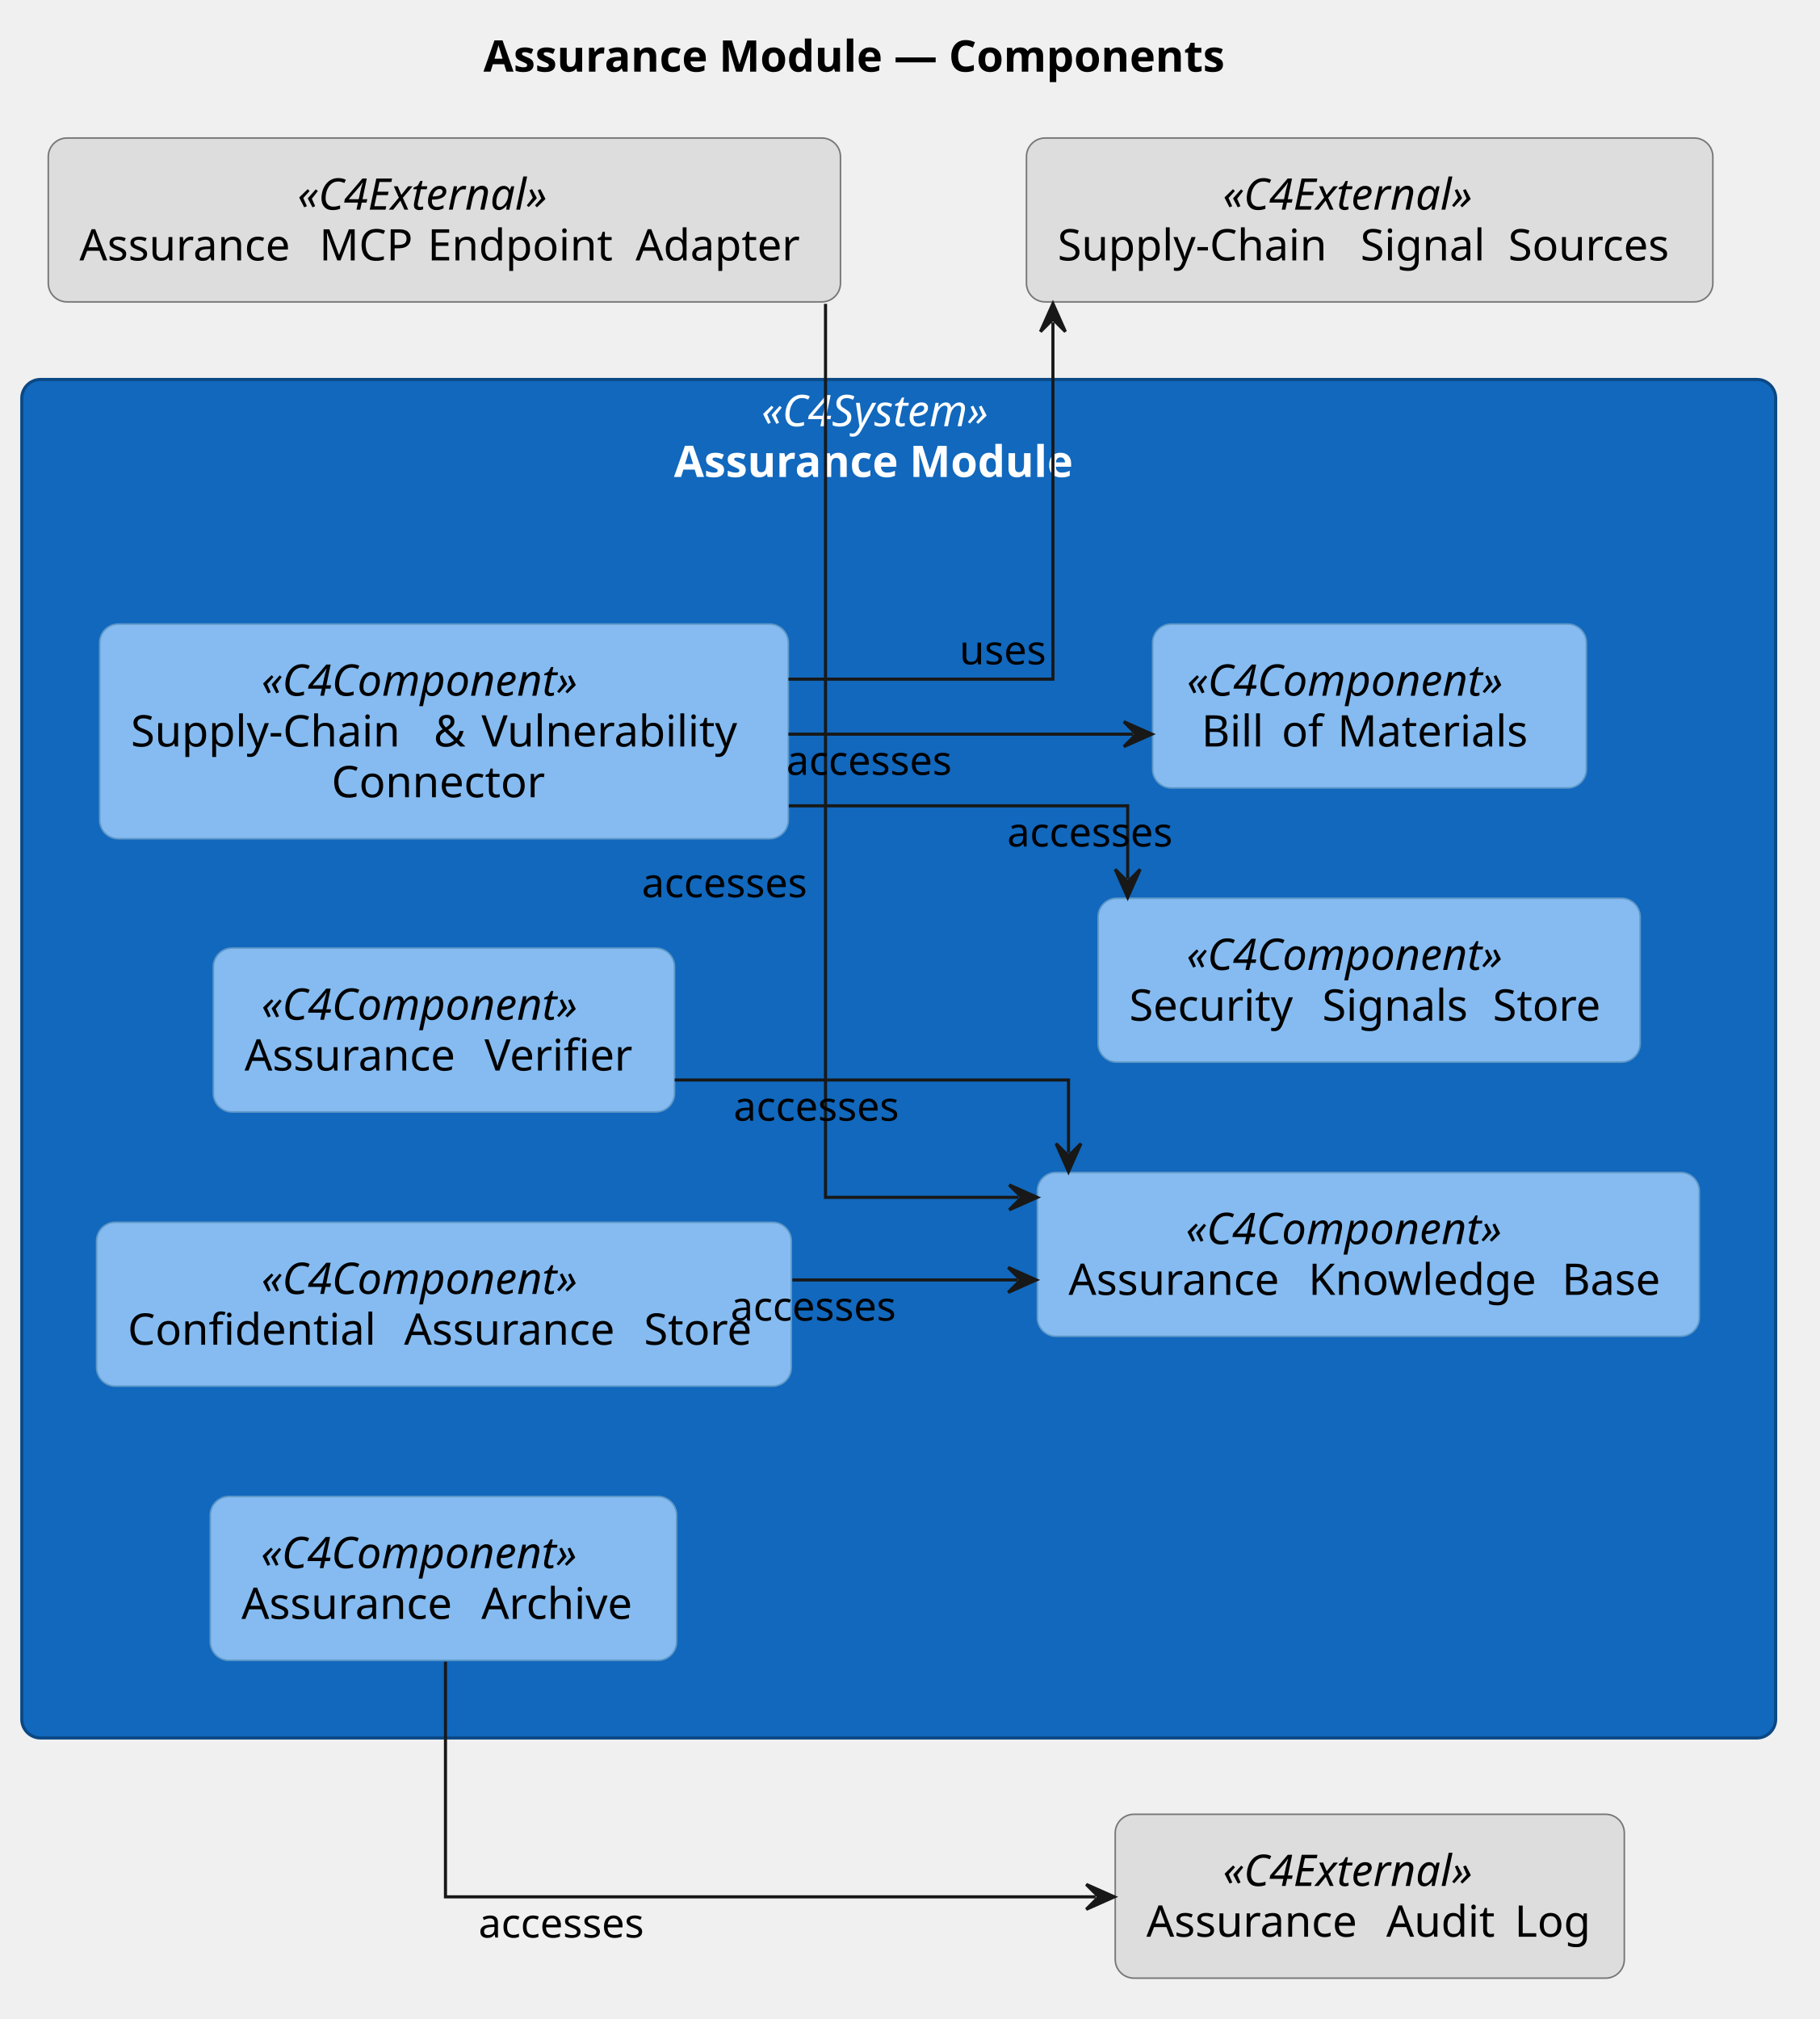
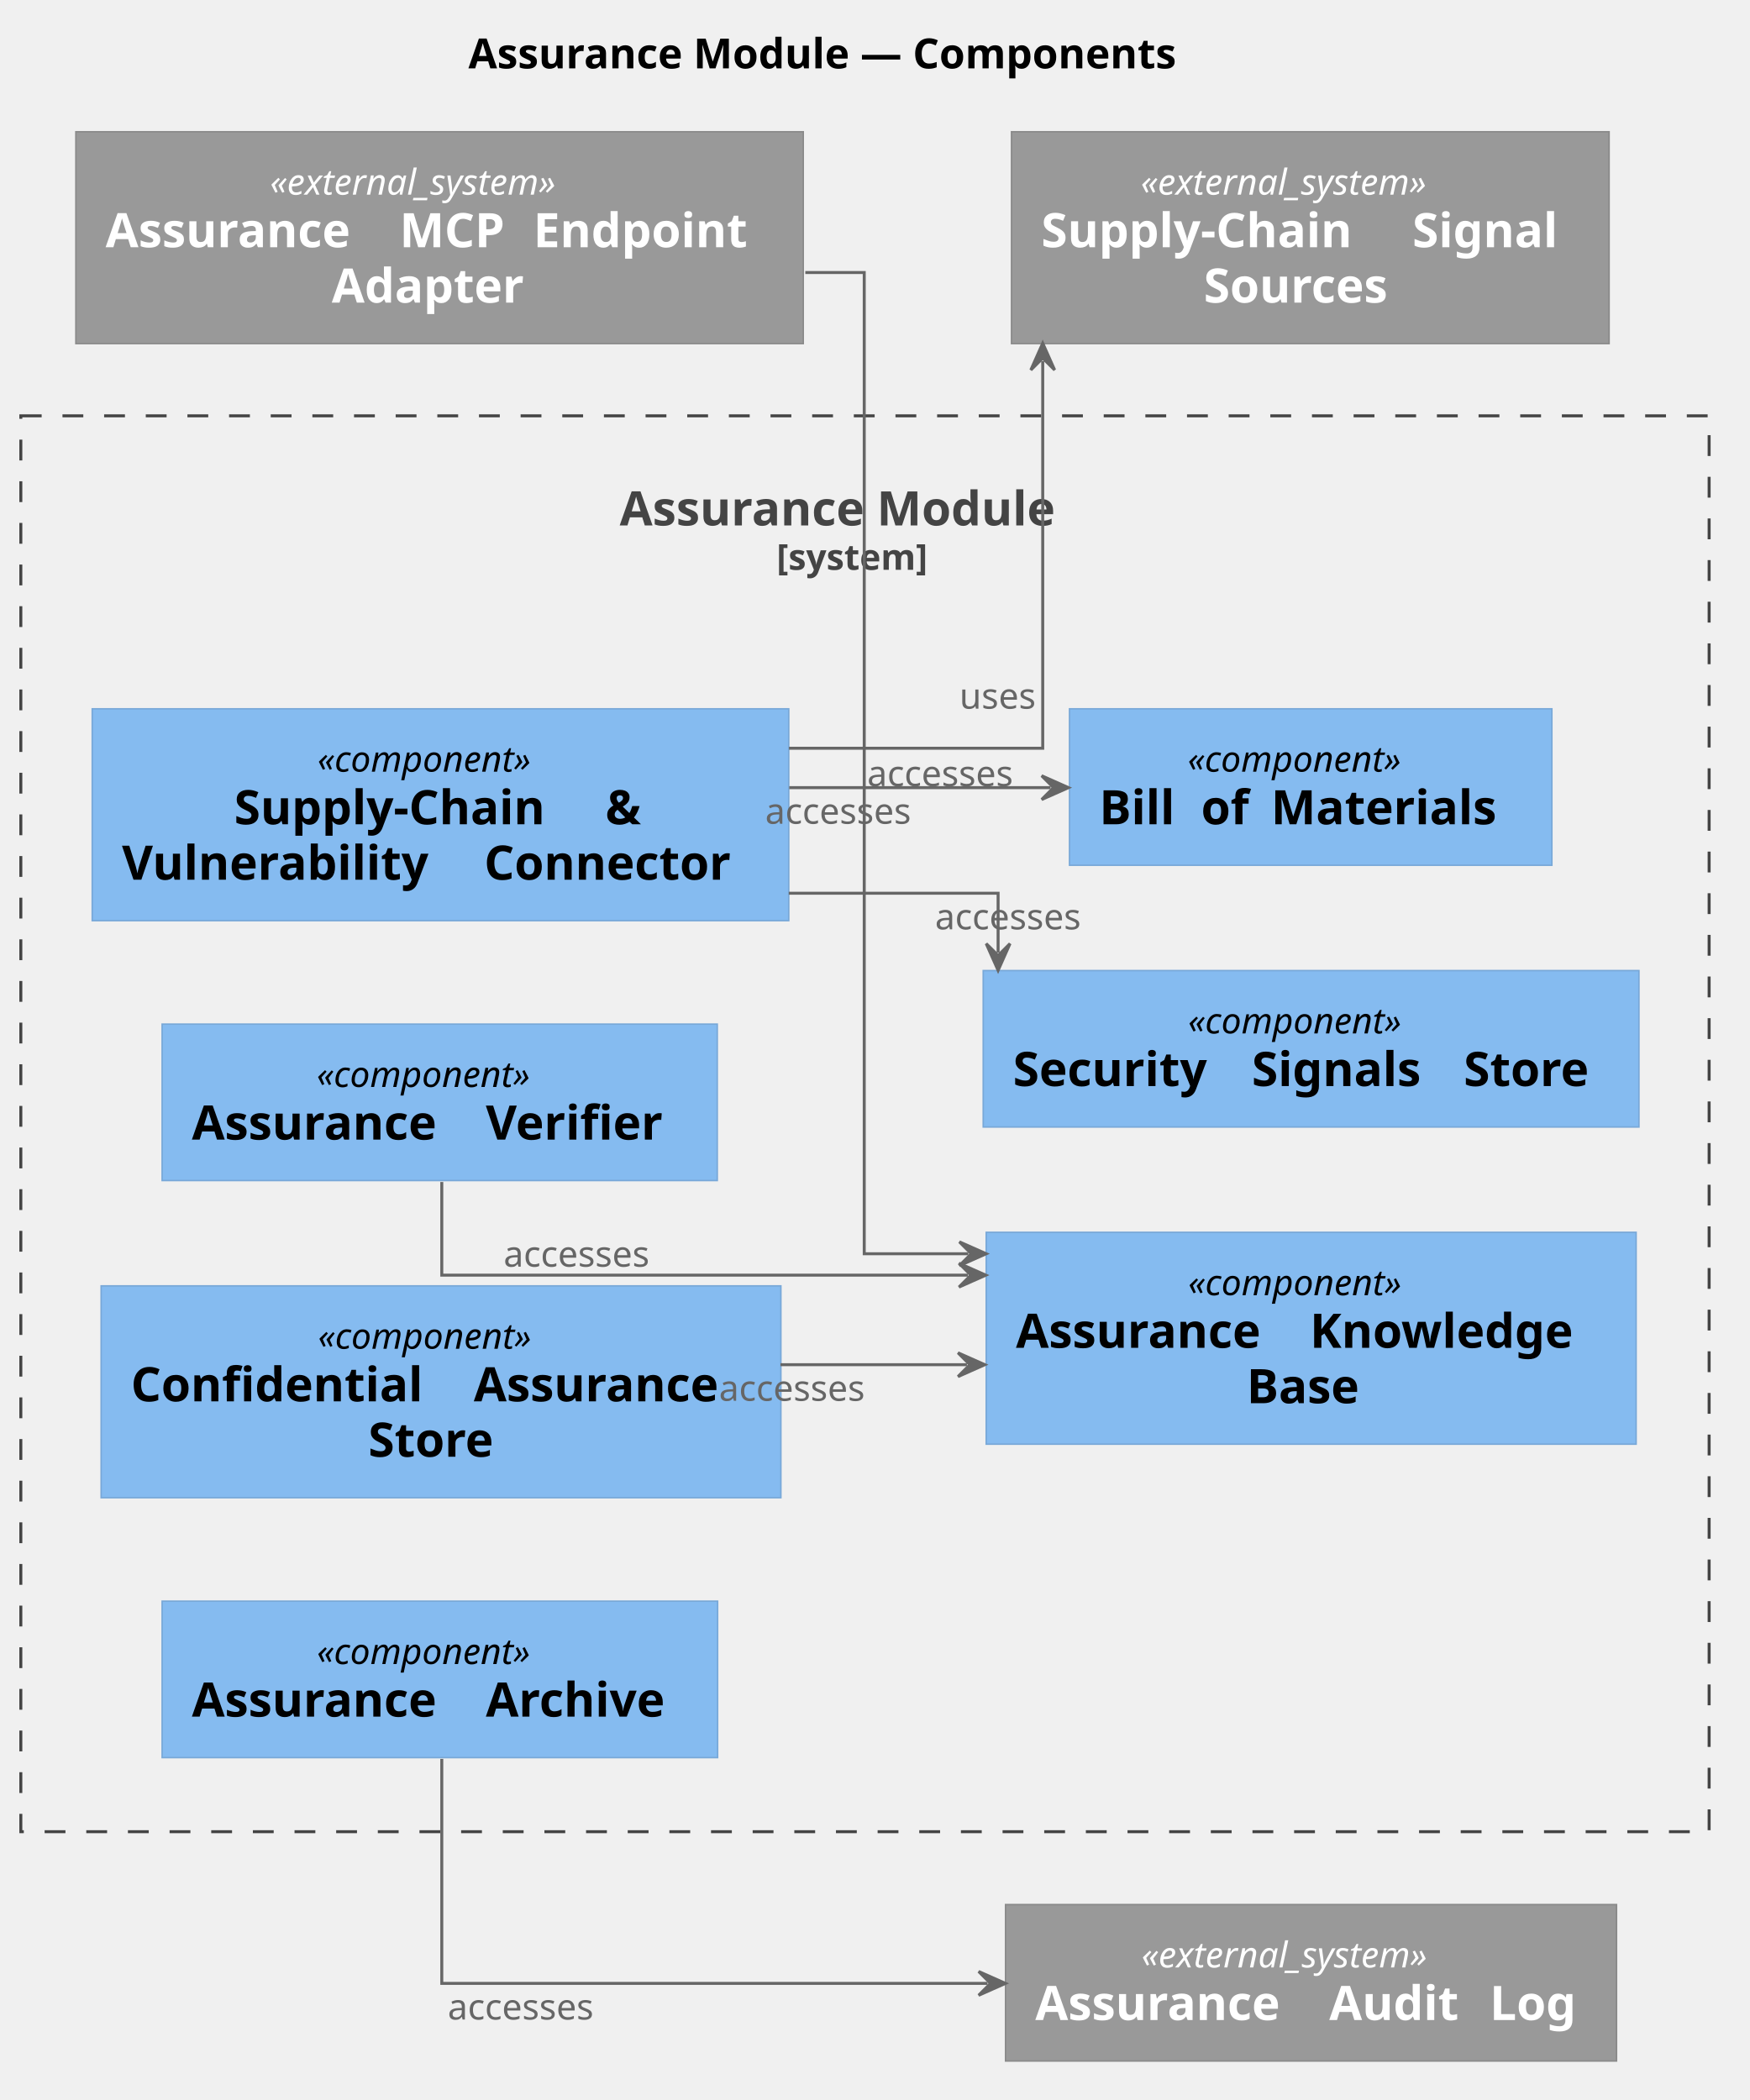
- <svg xmlns="http://www.w3.org/2000/svg" contentStyleType="text/css" data-diagram-type="DESCRIPTION" height="648px" preserveAspectRatio="none" style="width:584px;height:648px;background:#FFFFFF;" version="1.1" viewBox="0 0 584 648" width="584px" zoomAndPan="magnify">
+ <svg xmlns="http://www.w3.org/2000/svg" contentStyleType="text/css" data-diagram-type="DESCRIPTION" height="706px" preserveAspectRatio="none" style="width:588px;height:706px;background:#FFFFFF;" version="1.1" viewBox="0 0 588 706" width="588px" zoomAndPan="magnify">
  <defs />
  <g>
-     <g class="title" data-source-line="37">
-       <text fill="#000000" font-family="sans-serif" font-size="14" font-weight="700" lengthAdjust="spacing" textLength="266.608" x="155.196" y="22.995">Assurance Module — Components</text>
+     <g class="title" data-source-line="9">
+       <text fill="#000000" font-family="sans-serif" font-size="14" font-weight="700" lengthAdjust="spacing" textLength="266.608" x="157.446" y="22.995">Assurance Module — Components</text>
    </g>
-     <g class="cluster" data-qualified-name="GRP_rW_2nX" data-source-line="39" id="ent0002">
-       <rect fill="#1168BD" height="436" rx="6" ry="6" style="stroke:#0B4884;stroke-width:1;" width="563" x="7" y="121.797" />
-       <text fill="#FFFFFF" font-family="sans-serif" font-size="14" font-style="italic" lengthAdjust="spacing" textLength="88.17" x="244.415" y="136.792">«C4System»</text>
-       <text fill="#FFFFFF" font-family="sans-serif" font-size="14" font-weight="700" lengthAdjust="spacing" textLength="144.286" x="216.357" y="153.089">Assurance Module</text>
+     <g class="cluster" data-qualified-name="GRP_rW_2nX" data-source-line="1666" id="ent0002">
+       <rect fill="none" height="476" style="stroke:#444444;stroke-width:1;stroke-dasharray:7,7;" width="567.5" x="7" y="139.797" />
+       <text fill="#444444" font-family="sans-serif" font-size="16" font-weight="700" lengthAdjust="spacing" textLength="164.898" x="208.301" y="176.648">Assurance Module</text>
+       <text fill="#444444" font-family="sans-serif" font-size="12" font-weight="700" lengthAdjust="spacing" textLength="59.455" x="261.022" y="191.56">[system]</text>
    </g>
-     <g class="entity" data-qualified-name="GRP_rW_2nX.APP_E0fzqZ" data-source-line="40" id="ent0003">
-       <rect fill="#85BBF0" height="52.594" rx="6" ry="6" style="stroke:#5E98C8;stroke-width:0.5;" width="223.02" x="31" y="392.297" />
-       <text fill="#000000" font-family="sans-serif" font-size="14" font-style="italic" lengthAdjust="spacing" textLength="117.243" x="83.889" y="415.292">«C4Component»</text>
-       <text fill="#000000" font-family="sans-serif" font-size="14" lengthAdjust="spacing" textLength="84.253" x="41" y="431.589">Confidential</text>
-       <text fill="#000000" font-family="sans-serif" font-size="14" lengthAdjust="spacing" textLength="4.45" x="125.253" y="431.589"> </text>
-       <text fill="#000000" font-family="sans-serif" font-size="14" lengthAdjust="spacing" textLength="72.557" x="129.703" y="431.589">Assurance</text>
-       <text fill="#000000" font-family="sans-serif" font-size="14" lengthAdjust="spacing" textLength="4.45" x="202.26" y="431.589"> </text>
-       <text fill="#000000" font-family="sans-serif" font-size="14" lengthAdjust="spacing" textLength="37.31" x="206.71" y="431.589">Store</text>
+     <g class="entity" data-qualified-name="GRP_rW_2nX.APP_E0fzqZ" data-source-line="78" id="ent0003">
+       <rect fill="#85BBF0" height="71.219" style="stroke:#78A8D8;stroke-width:0.5;" width="228.484" x="34" y="432.297" />
+       <text fill="#000000" font-family="sans-serif" font-size="12" font-style="italic" lengthAdjust="spacing" textLength="82.699" x="106.893" y="453.435">«component»</text>
+       <text fill="#000000" font-family="sans-serif" font-size="16" font-weight="700" lengthAdjust="spacing" textLength="109.68" x="44" y="471.117">Confidential</text>
+       <text fill="#000000" font-family="sans-serif" font-size="16" font-weight="700" lengthAdjust="spacing" textLength="5.57" x="153.68" y="471.117"> </text>
+       <text fill="#000000" font-family="sans-serif" font-size="16" font-weight="700" lengthAdjust="spacing" textLength="93.234" x="159.25" y="471.117">Assurance</text>
+       <text fill="#000000" font-family="sans-serif" font-size="16" font-weight="700" lengthAdjust="spacing" textLength="48.906" x="123.789" y="489.742">Store</text>
    </g>
-     <g class="entity" data-qualified-name="GRP_rW_2nX.APP_GnsLC8" data-source-line="41" id="ent0004">
-       <rect fill="#85BBF0" height="52.594" rx="6" ry="6" style="stroke:#5E98C8;stroke-width:0.5;" width="149.698" x="67.5" y="480.297" />
-       <text fill="#000000" font-family="sans-serif" font-size="14" font-style="italic" lengthAdjust="spacing" textLength="117.243" x="83.728" y="503.292">«C4Component»</text>
-       <text fill="#000000" font-family="sans-serif" font-size="14" lengthAdjust="spacing" textLength="72.557" x="77.5" y="519.589">Assurance</text>
-       <text fill="#000000" font-family="sans-serif" font-size="14" lengthAdjust="spacing" textLength="4.45" x="150.057" y="519.589"> </text>
-       <text fill="#000000" font-family="sans-serif" font-size="14" lengthAdjust="spacing" textLength="52.691" x="154.507" y="519.589">Archive</text>
+     <g class="entity" data-qualified-name="GRP_rW_2nX.APP_GnsLC8" data-source-line="78" id="ent0004">
+       <rect fill="#85BBF0" height="52.594" style="stroke:#78A8D8;stroke-width:0.5;" width="186.719" x="54.5" y="538.297" />
+       <text fill="#000000" font-family="sans-serif" font-size="12" font-style="italic" lengthAdjust="spacing" textLength="82.699" x="106.51" y="559.436">«component»</text>
+       <text fill="#000000" font-family="sans-serif" font-size="16" font-weight="700" lengthAdjust="spacing" textLength="93.234" x="64.5" y="577.117">Assurance</text>
+       <text fill="#000000" font-family="sans-serif" font-size="16" font-weight="700" lengthAdjust="spacing" textLength="5.57" x="157.734" y="577.117"> </text>
+       <text fill="#000000" font-family="sans-serif" font-size="16" font-weight="700" lengthAdjust="spacing" textLength="67.914" x="163.305" y="577.117">Archive</text>
    </g>
-     <g class="entity" data-qualified-name="GRP_rW_2nX.APP_XFD85E" data-source-line="42" id="ent0005">
-       <rect fill="#85BBF0" height="52.594" rx="6" ry="6" style="stroke:#5E98C8;stroke-width:0.5;" width="148.03" x="68.5" y="304.297" />
-       <text fill="#000000" font-family="sans-serif" font-size="14" font-style="italic" lengthAdjust="spacing" textLength="117.243" x="83.894" y="327.292">«C4Component»</text>
-       <text fill="#000000" font-family="sans-serif" font-size="14" lengthAdjust="spacing" textLength="72.557" x="78.5" y="343.589">Assurance</text>
-       <text fill="#000000" font-family="sans-serif" font-size="14" lengthAdjust="spacing" textLength="4.45" x="151.057" y="343.589"> </text>
-       <text fill="#000000" font-family="sans-serif" font-size="14" lengthAdjust="spacing" textLength="51.023" x="155.507" y="343.589">Verifier</text>
+     <g class="entity" data-qualified-name="GRP_rW_2nX.APP_XFD85E" data-source-line="78" id="ent0005">
+       <rect fill="#85BBF0" height="52.594" style="stroke:#78A8D8;stroke-width:0.5;" width="186.602" x="54.5" y="344.297" />
+       <text fill="#000000" font-family="sans-serif" font-size="12" font-style="italic" lengthAdjust="spacing" textLength="82.699" x="106.451" y="365.435">«component»</text>
+       <text fill="#000000" font-family="sans-serif" font-size="16" font-weight="700" lengthAdjust="spacing" textLength="93.234" x="64.5" y="383.117">Assurance</text>
+       <text fill="#000000" font-family="sans-serif" font-size="16" font-weight="700" lengthAdjust="spacing" textLength="5.57" x="157.734" y="383.117"> </text>
+       <text fill="#000000" font-family="sans-serif" font-size="16" font-weight="700" lengthAdjust="spacing" textLength="67.797" x="163.305" y="383.117">Verifier</text>
    </g>
-     <g class="entity" data-qualified-name="GRP_rW_2nX.APP_e2zPs6" data-source-line="43" id="ent0006">
-       <rect fill="#85BBF0" height="68.891" rx="6" ry="6" style="stroke:#5E98C8;stroke-width:0.5;" width="221.059" x="32" y="200.297" />
-       <text fill="#000000" font-family="sans-serif" font-size="14" font-style="italic" lengthAdjust="spacing" textLength="117.243" x="83.908" y="223.292">«C4Component»</text>
-       <text fill="#000000" font-family="sans-serif" font-size="14" lengthAdjust="spacing" textLength="92.75" x="42" y="239.589">Supply-Chain</text>
-       <text fill="#000000" font-family="sans-serif" font-size="14" lengthAdjust="spacing" textLength="4.45" x="134.75" y="239.589"> </text>
-       <text fill="#000000" font-family="sans-serif" font-size="14" lengthAdjust="spacing" textLength="10.917" x="139.2" y="239.589">&amp;</text>
-       <text fill="#000000" font-family="sans-serif" font-size="14" lengthAdjust="spacing" textLength="4.45" x="150.117" y="239.589"> </text>
-       <text fill="#000000" font-family="sans-serif" font-size="14" lengthAdjust="spacing" textLength="88.491" x="154.567" y="239.589">Vulnerability</text>
-       <text fill="#000000" font-family="sans-serif" font-size="14" lengthAdjust="spacing" textLength="72.208" x="106.425" y="255.886">Connector</text>
+     <g class="entity" data-qualified-name="GRP_rW_2nX.APP_e2zPs6" data-source-line="78" id="ent0006">
+       <rect fill="#85BBF0" height="71.219" style="stroke:#78A8D8;stroke-width:0.5;" width="234.125" x="31" y="238.297" />
+       <text fill="#000000" font-family="sans-serif" font-size="12" font-style="italic" lengthAdjust="spacing" textLength="82.699" x="106.713" y="259.435">«component»</text>
+       <text fill="#000000" font-family="sans-serif" font-size="16" font-weight="700" lengthAdjust="spacing" textLength="119.18" x="78.711" y="277.117">Supply-Chain</text>
+       <text fill="#000000" font-family="sans-serif" font-size="16" font-weight="700" lengthAdjust="spacing" textLength="5.57" x="197.891" y="277.117"> </text>
+       <text fill="#000000" font-family="sans-serif" font-size="16" font-weight="700" lengthAdjust="spacing" textLength="13.953" x="203.461" y="277.117">&amp;</text>
+       <text fill="#000000" font-family="sans-serif" font-size="16" font-weight="700" lengthAdjust="spacing" textLength="116.172" x="41" y="295.742">Vulnerability</text>
+       <text fill="#000000" font-family="sans-serif" font-size="16" font-weight="700" lengthAdjust="spacing" textLength="5.57" x="157.172" y="295.742"> </text>
+       <text fill="#000000" font-family="sans-serif" font-size="16" font-weight="700" lengthAdjust="spacing" textLength="92.383" x="162.742" y="295.742">Connector</text>
    </g>
-     <g class="entity" data-qualified-name="GRP_rW_2nX.DOB_ApaPcg" data-source-line="44" id="ent0007">
-       <rect fill="#85BBF0" height="52.594" rx="6" ry="6" style="stroke:#5E98C8;stroke-width:0.5;" width="212.507" x="333" y="376.297" />
-       <text fill="#000000" font-family="sans-serif" font-size="14" font-style="italic" lengthAdjust="spacing" textLength="117.243" x="380.632" y="399.292">«C4Component»</text>
-       <text fill="#000000" font-family="sans-serif" font-size="14" lengthAdjust="spacing" textLength="72.557" x="343" y="415.589">Assurance</text>
-       <text fill="#000000" font-family="sans-serif" font-size="14" lengthAdjust="spacing" textLength="4.45" x="415.557" y="415.589"> </text>
-       <text fill="#000000" font-family="sans-serif" font-size="14" lengthAdjust="spacing" textLength="76.959" x="420.007" y="415.589">Knowledge</text>
-       <text fill="#000000" font-family="sans-serif" font-size="14" lengthAdjust="spacing" textLength="4.45" x="496.966" y="415.589"> </text>
-       <text fill="#000000" font-family="sans-serif" font-size="14" lengthAdjust="spacing" textLength="34.091" x="501.416" y="415.589">Base</text>
+     <g class="entity" data-qualified-name="GRP_rW_2nX.DOB_ApaPcg" data-source-line="78" id="ent0007">
+       <rect fill="#85BBF0" height="71.219" style="stroke:#78A8D8;stroke-width:0.5;" width="218.461" x="331.5" y="414.297" />
+       <text fill="#000000" font-family="sans-serif" font-size="12" font-style="italic" lengthAdjust="spacing" textLength="82.699" x="399.381" y="435.435">«component»</text>
+       <text fill="#000000" font-family="sans-serif" font-size="16" font-weight="700" lengthAdjust="spacing" textLength="93.234" x="341.5" y="453.117">Assurance</text>
+       <text fill="#000000" font-family="sans-serif" font-size="16" font-weight="700" lengthAdjust="spacing" textLength="5.57" x="434.734" y="453.117"> </text>
+       <text fill="#000000" font-family="sans-serif" font-size="16" font-weight="700" lengthAdjust="spacing" textLength="99.656" x="440.305" y="453.117">Knowledge</text>
+       <text fill="#000000" font-family="sans-serif" font-size="16" font-weight="700" lengthAdjust="spacing" textLength="43.367" x="419.047" y="471.742">Base</text>
    </g>
-     <g class="entity" data-qualified-name="GRP_rW_2nX.DOB_dRnK_o" data-source-line="45" id="ent0008">
-       <rect fill="#85BBF0" height="52.594" rx="6" ry="6" style="stroke:#5E98C8;stroke-width:0.5;" width="139.243" x="370" y="200.297" />
-       <text fill="#000000" font-family="sans-serif" font-size="14" font-style="italic" lengthAdjust="spacing" textLength="117.243" x="381" y="223.292">«C4Component»</text>
-       <text fill="#000000" font-family="sans-serif" font-size="14" lengthAdjust="spacing" textLength="21.273" x="385.703" y="239.589">Bill</text>
-       <text fill="#000000" font-family="sans-serif" font-size="14" lengthAdjust="spacing" textLength="4.45" x="406.977" y="239.589"> </text>
-       <text fill="#000000" font-family="sans-serif" font-size="14" lengthAdjust="spacing" textLength="13.494" x="411.427" y="239.589">of</text>
-       <text fill="#000000" font-family="sans-serif" font-size="14" lengthAdjust="spacing" textLength="4.45" x="424.921" y="239.589"> </text>
-       <text fill="#000000" font-family="sans-serif" font-size="14" lengthAdjust="spacing" textLength="64.169" x="429.371" y="239.589">Materials</text>
+     <g class="entity" data-qualified-name="GRP_rW_2nX.DOB_dRnK_o" data-source-line="78" id="ent0008">
+       <rect fill="#85BBF0" height="52.594" style="stroke:#78A8D8;stroke-width:0.5;" width="162.141" x="359.5" y="238.297" />
+       <text fill="#000000" font-family="sans-serif" font-size="12" font-style="italic" lengthAdjust="spacing" textLength="82.699" x="399.221" y="259.435">«component»</text>
+       <text fill="#000000" font-family="sans-serif" font-size="16" font-weight="700" lengthAdjust="spacing" textLength="28.648" x="369.5" y="277.117">Bill</text>
+       <text fill="#000000" font-family="sans-serif" font-size="16" font-weight="700" lengthAdjust="spacing" textLength="5.57" x="398.148" y="277.117"> </text>
+       <text fill="#000000" font-family="sans-serif" font-size="16" font-weight="700" lengthAdjust="spacing" textLength="17.953" x="403.719" y="277.117">of</text>
+       <text fill="#000000" font-family="sans-serif" font-size="16" font-weight="700" lengthAdjust="spacing" textLength="5.57" x="421.672" y="277.117"> </text>
+       <text fill="#000000" font-family="sans-serif" font-size="16" font-weight="700" lengthAdjust="spacing" textLength="84.398" x="427.242" y="277.117">Materials</text>
    </g>
-     <g class="entity" data-qualified-name="GRP_rW_2nX.DOB_p04R7k" data-source-line="46" id="ent0009">
-       <rect fill="#85BBF0" height="52.594" rx="6" ry="6" style="stroke:#5E98C8;stroke-width:0.5;" width="174" x="352.5" y="288.297" />
-       <text fill="#000000" font-family="sans-serif" font-size="14" font-style="italic" lengthAdjust="spacing" textLength="117.243" x="380.878" y="311.292">«C4Component»</text>
-       <text fill="#000000" font-family="sans-serif" font-size="14" lengthAdjust="spacing" textLength="57.49" x="362.5" y="327.589">Security</text>
-       <text fill="#000000" font-family="sans-serif" font-size="14" lengthAdjust="spacing" textLength="4.45" x="419.99" y="327.589"> </text>
-       <text fill="#000000" font-family="sans-serif" font-size="14" lengthAdjust="spacing" textLength="50.299" x="424.44" y="327.589">Signals</text>
-       <text fill="#000000" font-family="sans-serif" font-size="14" lengthAdjust="spacing" textLength="4.45" x="474.739" y="327.589"> </text>
-       <text fill="#000000" font-family="sans-serif" font-size="14" lengthAdjust="spacing" textLength="37.31" x="479.19" y="327.589">Store</text>
+     <g class="entity" data-qualified-name="GRP_rW_2nX.DOB_p04R7k" data-source-line="78" id="ent0009">
+       <rect fill="#85BBF0" height="52.594" style="stroke:#78A8D8;stroke-width:0.5;" width="220.406" x="330.5" y="326.297" />
+       <text fill="#000000" font-family="sans-serif" font-size="12" font-style="italic" lengthAdjust="spacing" textLength="82.699" x="399.353" y="347.435">«component»</text>
+       <text fill="#000000" font-family="sans-serif" font-size="16" font-weight="700" lengthAdjust="spacing" textLength="74.703" x="340.5" y="365.117">Security</text>
+       <text fill="#000000" font-family="sans-serif" font-size="16" font-weight="700" lengthAdjust="spacing" textLength="5.57" x="415.203" y="365.117"> </text>
+       <text fill="#000000" font-family="sans-serif" font-size="16" font-weight="700" lengthAdjust="spacing" textLength="65.656" x="420.773" y="365.117">Signals</text>
+       <text fill="#000000" font-family="sans-serif" font-size="16" font-weight="700" lengthAdjust="spacing" textLength="5.57" x="486.43" y="365.117"> </text>
+       <text fill="#000000" font-family="sans-serif" font-size="16" font-weight="700" lengthAdjust="spacing" textLength="48.906" x="492" y="365.117">Store</text>
    </g>
-     <g class="entity" data-qualified-name="APP_m_U5S1" data-source-line="56" id="ent0016">
-       <rect fill="#DDDDDD" height="52.594" rx="6" ry="6" style="stroke:#777777;stroke-width:0.5;" width="254.302" x="15.5" y="44.297" />
-       <text fill="#000000" font-family="sans-serif" font-size="14" font-style="italic" lengthAdjust="spacing" textLength="94.295" x="95.503" y="67.292">«C4External»</text>
-       <text fill="#000000" font-family="sans-serif" font-size="14" lengthAdjust="spacing" textLength="72.557" x="25.5" y="83.589">Assurance</text>
-       <text fill="#000000" font-family="sans-serif" font-size="14" lengthAdjust="spacing" textLength="4.45" x="98.057" y="83.589"> </text>
-       <text fill="#000000" font-family="sans-serif" font-size="14" lengthAdjust="spacing" textLength="30.297" x="102.507" y="83.589">MCP</text>
-       <text fill="#000000" font-family="sans-serif" font-size="14" lengthAdjust="spacing" textLength="4.45" x="132.804" y="83.589"> </text>
-       <text fill="#000000" font-family="sans-serif" font-size="14" lengthAdjust="spacing" textLength="62.31" x="137.254" y="83.589">Endpoint</text>
-       <text fill="#000000" font-family="sans-serif" font-size="14" lengthAdjust="spacing" textLength="4.45" x="199.564" y="83.589"> </text>
-       <text fill="#000000" font-family="sans-serif" font-size="14" lengthAdjust="spacing" textLength="55.788" x="204.014" y="83.589">Adapter</text>
+     <g class="entity" data-qualified-name="APP_m_U5S1" data-source-line="212" id="ent0016">
+       <rect fill="#999999" height="71.219" style="stroke:#8A8A8A;stroke-width:0.5;" width="244.508" x="25.5" y="44.297" />
+       <text fill="#FFFFFF" font-family="sans-serif" font-size="12" font-style="italic" lengthAdjust="spacing" textLength="113.994" x="90.757" y="65.436">«external_system»</text>
+       <text fill="#FFFFFF" font-family="sans-serif" font-size="16" font-weight="700" lengthAdjust="spacing" textLength="93.234" x="35.5" y="83.117">Assurance</text>
+       <text fill="#FFFFFF" font-family="sans-serif" font-size="16" font-weight="700" lengthAdjust="spacing" textLength="5.57" x="128.734" y="83.117"> </text>
+       <text fill="#FFFFFF" font-family="sans-serif" font-size="16" font-weight="700" lengthAdjust="spacing" textLength="39.391" x="134.305" y="83.117">MCP</text>
+       <text fill="#FFFFFF" font-family="sans-serif" font-size="16" font-weight="700" lengthAdjust="spacing" textLength="5.57" x="173.695" y="83.117"> </text>
+       <text fill="#FFFFFF" font-family="sans-serif" font-size="16" font-weight="700" lengthAdjust="spacing" textLength="80.742" x="179.266" y="83.117">Endpoint</text>
+       <text fill="#FFFFFF" font-family="sans-serif" font-size="16" font-weight="700" lengthAdjust="spacing" textLength="72.477" x="111.516" y="101.742">Adapter</text>
    </g>
-     <g class="entity" data-qualified-name="APP_JqIBPJ" data-source-line="57" id="ent0017">
-       <rect fill="#DDDDDD" height="52.594" rx="6" ry="6" style="stroke:#777777;stroke-width:0.5;" width="220.341" x="329.5" y="44.297" />
-       <text fill="#000000" font-family="sans-serif" font-size="14" font-style="italic" lengthAdjust="spacing" textLength="94.295" x="392.523" y="67.292">«C4External»</text>
-       <text fill="#000000" font-family="sans-serif" font-size="14" lengthAdjust="spacing" textLength="92.75" x="339.5" y="83.589">Supply-Chain</text>
-       <text fill="#000000" font-family="sans-serif" font-size="14" lengthAdjust="spacing" textLength="4.45" x="432.25" y="83.589"> </text>
-       <text fill="#000000" font-family="sans-serif" font-size="14" lengthAdjust="spacing" textLength="43.005" x="436.7" y="83.589">Signal</text>
-       <text fill="#000000" font-family="sans-serif" font-size="14" lengthAdjust="spacing" textLength="4.45" x="479.705" y="83.589"> </text>
-       <text fill="#000000" font-family="sans-serif" font-size="14" lengthAdjust="spacing" textLength="55.685" x="484.155" y="83.589">Sources</text>
+     <g class="entity" data-qualified-name="APP_JqIBPJ" data-source-line="212" id="ent0017">
+       <rect fill="#999999" height="71.219" style="stroke:#8A8A8A;stroke-width:0.5;" width="200.883" x="340" y="44.297" />
+       <text fill="#FFFFFF" font-family="sans-serif" font-size="12" font-style="italic" lengthAdjust="spacing" textLength="113.994" x="383.444" y="65.436">«external_system»</text>
+       <text fill="#FFFFFF" font-family="sans-serif" font-size="16" font-weight="700" lengthAdjust="spacing" textLength="119.18" x="350" y="83.117">Supply-Chain</text>
+       <text fill="#FFFFFF" font-family="sans-serif" font-size="16" font-weight="700" lengthAdjust="spacing" textLength="5.57" x="469.18" y="83.117"> </text>
+       <text fill="#FFFFFF" font-family="sans-serif" font-size="16" font-weight="700" lengthAdjust="spacing" textLength="56.133" x="474.75" y="83.117">Signal</text>
+       <text fill="#FFFFFF" font-family="sans-serif" font-size="16" font-weight="700" lengthAdjust="spacing" textLength="71.656" x="404.613" y="101.742">Sources</text>
    </g>
-     <g class="entity" data-qualified-name="DOB_H_xFye" data-source-line="58" id="ent0018">
-       <rect fill="#DDDDDD" height="52.594" rx="6" ry="6" style="stroke:#777777;stroke-width:0.5;" width="163.425" x="358" y="582.297" />
-       <text fill="#000000" font-family="sans-serif" font-size="14" font-style="italic" lengthAdjust="spacing" textLength="94.295" x="392.565" y="605.292">«C4External»</text>
-       <text fill="#000000" font-family="sans-serif" font-size="14" lengthAdjust="spacing" textLength="72.557" x="368" y="621.589">Assurance</text>
-       <text fill="#000000" font-family="sans-serif" font-size="14" lengthAdjust="spacing" textLength="4.45" x="440.557" y="621.589"> </text>
-       <text fill="#000000" font-family="sans-serif" font-size="14" lengthAdjust="spacing" textLength="36.716" x="445.007" y="621.589">Audit</text>
-       <text fill="#000000" font-family="sans-serif" font-size="14" lengthAdjust="spacing" textLength="4.45" x="481.723" y="621.589"> </text>
-       <text fill="#000000" font-family="sans-serif" font-size="14" lengthAdjust="spacing" textLength="25.252" x="486.173" y="621.589">Log</text>
+     <g class="entity" data-qualified-name="DOB_H_xFye" data-source-line="212" id="ent0018">
+       <rect fill="#999999" height="52.594" style="stroke:#8A8A8A;stroke-width:0.5;" width="205.375" x="338" y="640.297" />
+       <text fill="#FFFFFF" font-family="sans-serif" font-size="12" font-style="italic" lengthAdjust="spacing" textLength="113.994" x="383.69" y="661.436">«external_system»</text>
+       <text fill="#FFFFFF" font-family="sans-serif" font-size="16" font-weight="700" lengthAdjust="spacing" textLength="93.234" x="348" y="679.117">Assurance</text>
+       <text fill="#FFFFFF" font-family="sans-serif" font-size="16" font-weight="700" lengthAdjust="spacing" textLength="5.57" x="441.234" y="679.117"> </text>
+       <text fill="#FFFFFF" font-family="sans-serif" font-size="16" font-weight="700" lengthAdjust="spacing" textLength="48.359" x="446.805" y="679.117">Audit</text>
+       <text fill="#FFFFFF" font-family="sans-serif" font-size="16" font-weight="700" lengthAdjust="spacing" textLength="5.57" x="495.164" y="679.117"> </text>
+       <text fill="#FFFFFF" font-family="sans-serif" font-size="16" font-weight="700" lengthAdjust="spacing" textLength="32.641" x="500.734" y="679.117">Log</text>
    </g>
-     <g class="link" data-entity-1="ent0016" data-entity-2="ent0007" data-link-type="dependency" data-source-line="65" id="lnk22">
-       <path d="M265,97.527 C265,173.337 265,384.297 265,384.297 C265,384.297 290.64,384.297 326.97,384.297" fill="none" id="APP_m_U5S1-to-DOB_ApaPcg" style="stroke:#181818;stroke-width:1;" />
-       <polygon fill="#181818" points="332.97,384.297,323.97,380.297,327.97,384.297,323.97,388.297,332.97,384.297" style="stroke:#181818;stroke-width:1;" />
-       <text fill="#000000" font-family="sans-serif" font-size="13" lengthAdjust="spacing" textLength="58.576" x="206" y="287.964">accesses</text>
+     <g class="link" data-entity-1="ent0016" data-entity-2="ent0007" data-link-type="dependency" data-source-line="37" id="lnk22">
+       <path d="M270.69,91.627 C282.67,91.627 290.5,91.627 290.5,91.627 C290.5,91.627 290.5,421.497 290.5,421.497 C290.5,421.497 302.22,421.497 325.49,421.497" fill="none" id="APP_m_U5S1-to-DOB_ApaPcg" style="stroke:#666666;stroke-width:1;" />
+       <polygon fill="#666666" points="331.49,421.497,322.49,417.497,326.49,421.497,322.49,425.497,331.49,421.497" style="stroke:#666666;stroke-width:1;" />
+       <text fill="#666666" font-family="sans-serif" font-size="12" lengthAdjust="spacing" textLength="54.07" x="291.5" y="264.286">accesses</text>
    </g>
-     <g class="link" data-entity-1="ent0003" data-entity-2="ent0007" data-link-type="dependency" data-source-line="66" id="lnk23">
-       <path d="M254.36,410.797 C280.01,410.797 301.22,410.797 326.65,410.797" fill="none" id="APP_E0fzqZ-to-DOB_ApaPcg" style="stroke:#181818;stroke-width:1;" />
-       <polygon fill="#181818" points="332.65,410.797,323.65,406.797,327.65,410.797,323.65,414.797,332.65,410.797" style="stroke:#181818;stroke-width:1;" />
-       <text fill="#000000" font-family="sans-serif" font-size="13" lengthAdjust="spacing" textLength="58.576" x="234.51" y="423.864">accesses</text>
+     <g class="link" data-entity-1="ent0003" data-entity-2="ent0007" data-link-type="dependency" data-source-line="38" id="lnk23">
+       <path d="M262.34,458.797 C284.94,458.797 302.6,458.797 325.02,458.797" fill="none" id="APP_E0fzqZ-to-DOB_ApaPcg" style="stroke:#666666;stroke-width:1;" />
+       <polygon fill="#666666" points="331.02,458.797,322.02,454.797,326.02,458.797,322.02,462.797,331.02,458.797" style="stroke:#666666;stroke-width:1;" />
+       <text fill="#666666" font-family="sans-serif" font-size="12" lengthAdjust="spacing" textLength="54.07" x="241.68" y="470.935">accesses</text>
    </g>
-     <g class="link" data-entity-1="ent0004" data-entity-2="ent0018" data-link-type="dependency" data-source-line="67" id="lnk24">
-       <path d="M143,533.327 C143,563.557 143,608.797 143,608.797 C143,608.797 263.93,608.797 351.7,608.797" fill="none" id="APP_GnsLC8-to-DOB_H_xFye" style="stroke:#181818;stroke-width:1;" />
-       <polygon fill="#181818" points="357.7,608.797,348.7,604.797,352.7,608.797,348.7,612.797,357.7,608.797" style="stroke:#181818;stroke-width:1;" />
-       <text fill="#000000" font-family="sans-serif" font-size="13" lengthAdjust="spacing" textLength="58.576" x="153.61" y="621.864">accesses</text>
+     <g class="link" data-entity-1="ent0004" data-entity-2="ent0018" data-link-type="dependency" data-source-line="39" id="lnk24">
+       <path d="M148.5,591.327 C148.5,621.557 148.5,666.797 148.5,666.797 C148.5,666.797 247.83,666.797 331.96,666.797" fill="none" id="APP_GnsLC8-to-DOB_H_xFye" style="stroke:#666666;stroke-width:1;" />
+       <polygon fill="#666666" points="337.96,666.797,328.96,662.797,332.96,666.797,328.96,670.797,337.96,666.797" style="stroke:#666666;stroke-width:1;" />
+       <text fill="#666666" font-family="sans-serif" font-size="12" lengthAdjust="spacing" textLength="54.07" x="150.5" y="678.936">accesses</text>
    </g>
-     <g class="link" data-entity-1="ent0005" data-entity-2="ent0007" data-link-type="dependency" data-source-line="68" id="lnk25">
-       <path d="M216.59,346.627 C273.7,346.627 343,346.627 343,346.627 C343,346.627 343,355.567 343,370.027" fill="none" id="APP_XFD85E-to-DOB_ApaPcg" style="stroke:#181818;stroke-width:1;" />
-       <polygon fill="#181818" points="343,376.027,347,367.027,343,371.027,339,367.027,343,376.027" style="stroke:#181818;stroke-width:1;" />
-       <text fill="#000000" font-family="sans-serif" font-size="13" lengthAdjust="spacing" textLength="58.576" x="235.49" y="359.694">accesses</text>
+     <g class="link" data-entity-1="ent0005" data-entity-2="ent0007" data-link-type="dependency" data-source-line="40" id="lnk25">
+       <path d="M148.5,397.377 C148.5,412.597 148.5,428.697 148.5,428.697 C148.5,428.697 242.42,428.697 325.35,428.697" fill="none" id="APP_XFD85E-to-DOB_ApaPcg" style="stroke:#666666;stroke-width:1;" />
+       <polygon fill="#666666" points="331.35,428.697,322.35,424.697,326.35,428.697,322.35,432.697,331.35,428.697" style="stroke:#666666;stroke-width:1;" />
+       <text fill="#666666" font-family="sans-serif" font-size="12" lengthAdjust="spacing" textLength="54.07" x="169.27" y="425.836">accesses</text>
    </g>
-     <g class="link" data-entity-1="ent0006" data-entity-2="ent0008" data-link-type="dependency" data-source-line="69" id="lnk26">
-       <path d="M253.09,235.627 C292.18,235.627 329.02,235.627 363.77,235.627" fill="none" id="APP_e2zPs6-to-DOB_dRnK_o" style="stroke:#181818;stroke-width:1;" />
-       <polygon fill="#181818" points="369.77,235.627,360.77,231.627,364.77,235.627,360.77,239.627,369.77,235.627" style="stroke:#181818;stroke-width:1;" />
-       <text fill="#000000" font-family="sans-serif" font-size="13" lengthAdjust="spacing" textLength="58.576" x="252.43" y="248.694">accesses</text>
+     <g class="link" data-entity-1="ent0006" data-entity-2="ent0008" data-link-type="dependency" data-source-line="41" id="lnk26">
+       <path d="M265.29,264.797 C296.76,264.797 324.09,264.797 353.14,264.797" fill="none" id="APP_e2zPs6-to-DOB_dRnK_o" style="stroke:#666666;stroke-width:1;" />
+       <polygon fill="#666666" points="359.14,264.797,350.14,260.797,354.14,264.797,350.14,268.797,359.14,264.797" style="stroke:#666666;stroke-width:1;" />
+       <text fill="#666666" font-family="sans-serif" font-size="12" lengthAdjust="spacing" textLength="54.07" x="257.21" y="276.935">accesses</text>
    </g>
-     <g class="link" data-entity-1="ent0006" data-entity-2="ent0009" data-link-type="dependency" data-source-line="70" id="lnk27">
-       <path d="M253.21,258.627 C307.77,258.627 362,258.627 362,258.627 C362,258.627 362,267.567 362,282.027" fill="none" id="APP_e2zPs6-to-DOB_p04R7k" style="stroke:#181818;stroke-width:1;" />
-       <polygon fill="#181818" points="362,288.027,366,279.027,362,283.027,358,279.027,362,288.027" style="stroke:#181818;stroke-width:1;" />
-       <text fill="#000000" font-family="sans-serif" font-size="13" lengthAdjust="spacing" textLength="58.576" x="323.31" y="271.694">accesses</text>
+     <g class="link" data-entity-1="ent0006" data-entity-2="ent0009" data-link-type="dependency" data-source-line="42" id="lnk27">
+       <path d="M265.15,300.297 C303.05,300.297 335.5,300.297 335.5,300.297 C335.5,300.297 335.5,307.217 335.5,320.237" fill="none" id="APP_e2zPs6-to-DOB_p04R7k" style="stroke:#666666;stroke-width:1;" />
+       <polygon fill="#666666" points="335.5,326.237,339.5,317.237,335.5,321.237,331.5,317.237,335.5,326.237" style="stroke:#666666;stroke-width:1;" />
+       <text fill="#666666" font-family="sans-serif" font-size="12" lengthAdjust="spacing" textLength="54.07" x="314.3" y="312.435">accesses</text>
    </g>
-     <g class="link" data-entity-1="ent0006" data-entity-2="ent0017" data-link-type="dependency" data-source-line="71" id="lnk28">
-       <path d="M253.1,217.967 C297.34,217.967 338,217.967 338,217.967 C338,217.967 338,145.857 338,103.447" fill="none" id="APP_e2zPs6-to-APP_JqIBPJ" style="stroke:#181818;stroke-width:1;" />
-       <polygon fill="#181818" points="338,97.447,334,106.447,338,102.447,342,106.447,338,97.447" style="stroke:#181818;stroke-width:1;" />
-       <text fill="#000000" font-family="sans-serif" font-size="13" lengthAdjust="spacing" textLength="29.783" x="308" y="213.224">uses</text>
+     <g class="link" data-entity-1="ent0006" data-entity-2="ent0017" data-link-type="dependency" data-source-line="43" id="lnk28">
+       <path d="M265.21,251.547 C309.99,251.547 350.5,251.547 350.5,251.547 C350.5,251.547 350.5,171.687 350.5,121.387" fill="none" id="APP_e2zPs6-to-APP_JqIBPJ" style="stroke:#666666;stroke-width:1;" />
+       <polygon fill="#666666" points="350.5,115.387,346.5,124.387,350.5,120.387,354.5,124.387,350.5,115.387" style="stroke:#666666;stroke-width:1;" />
+       <text fill="#666666" font-family="sans-serif" font-size="12" lengthAdjust="spacing" textLength="27.492" x="322.5" y="238.245">uses</text>
    </g>
  </g>
</svg>
